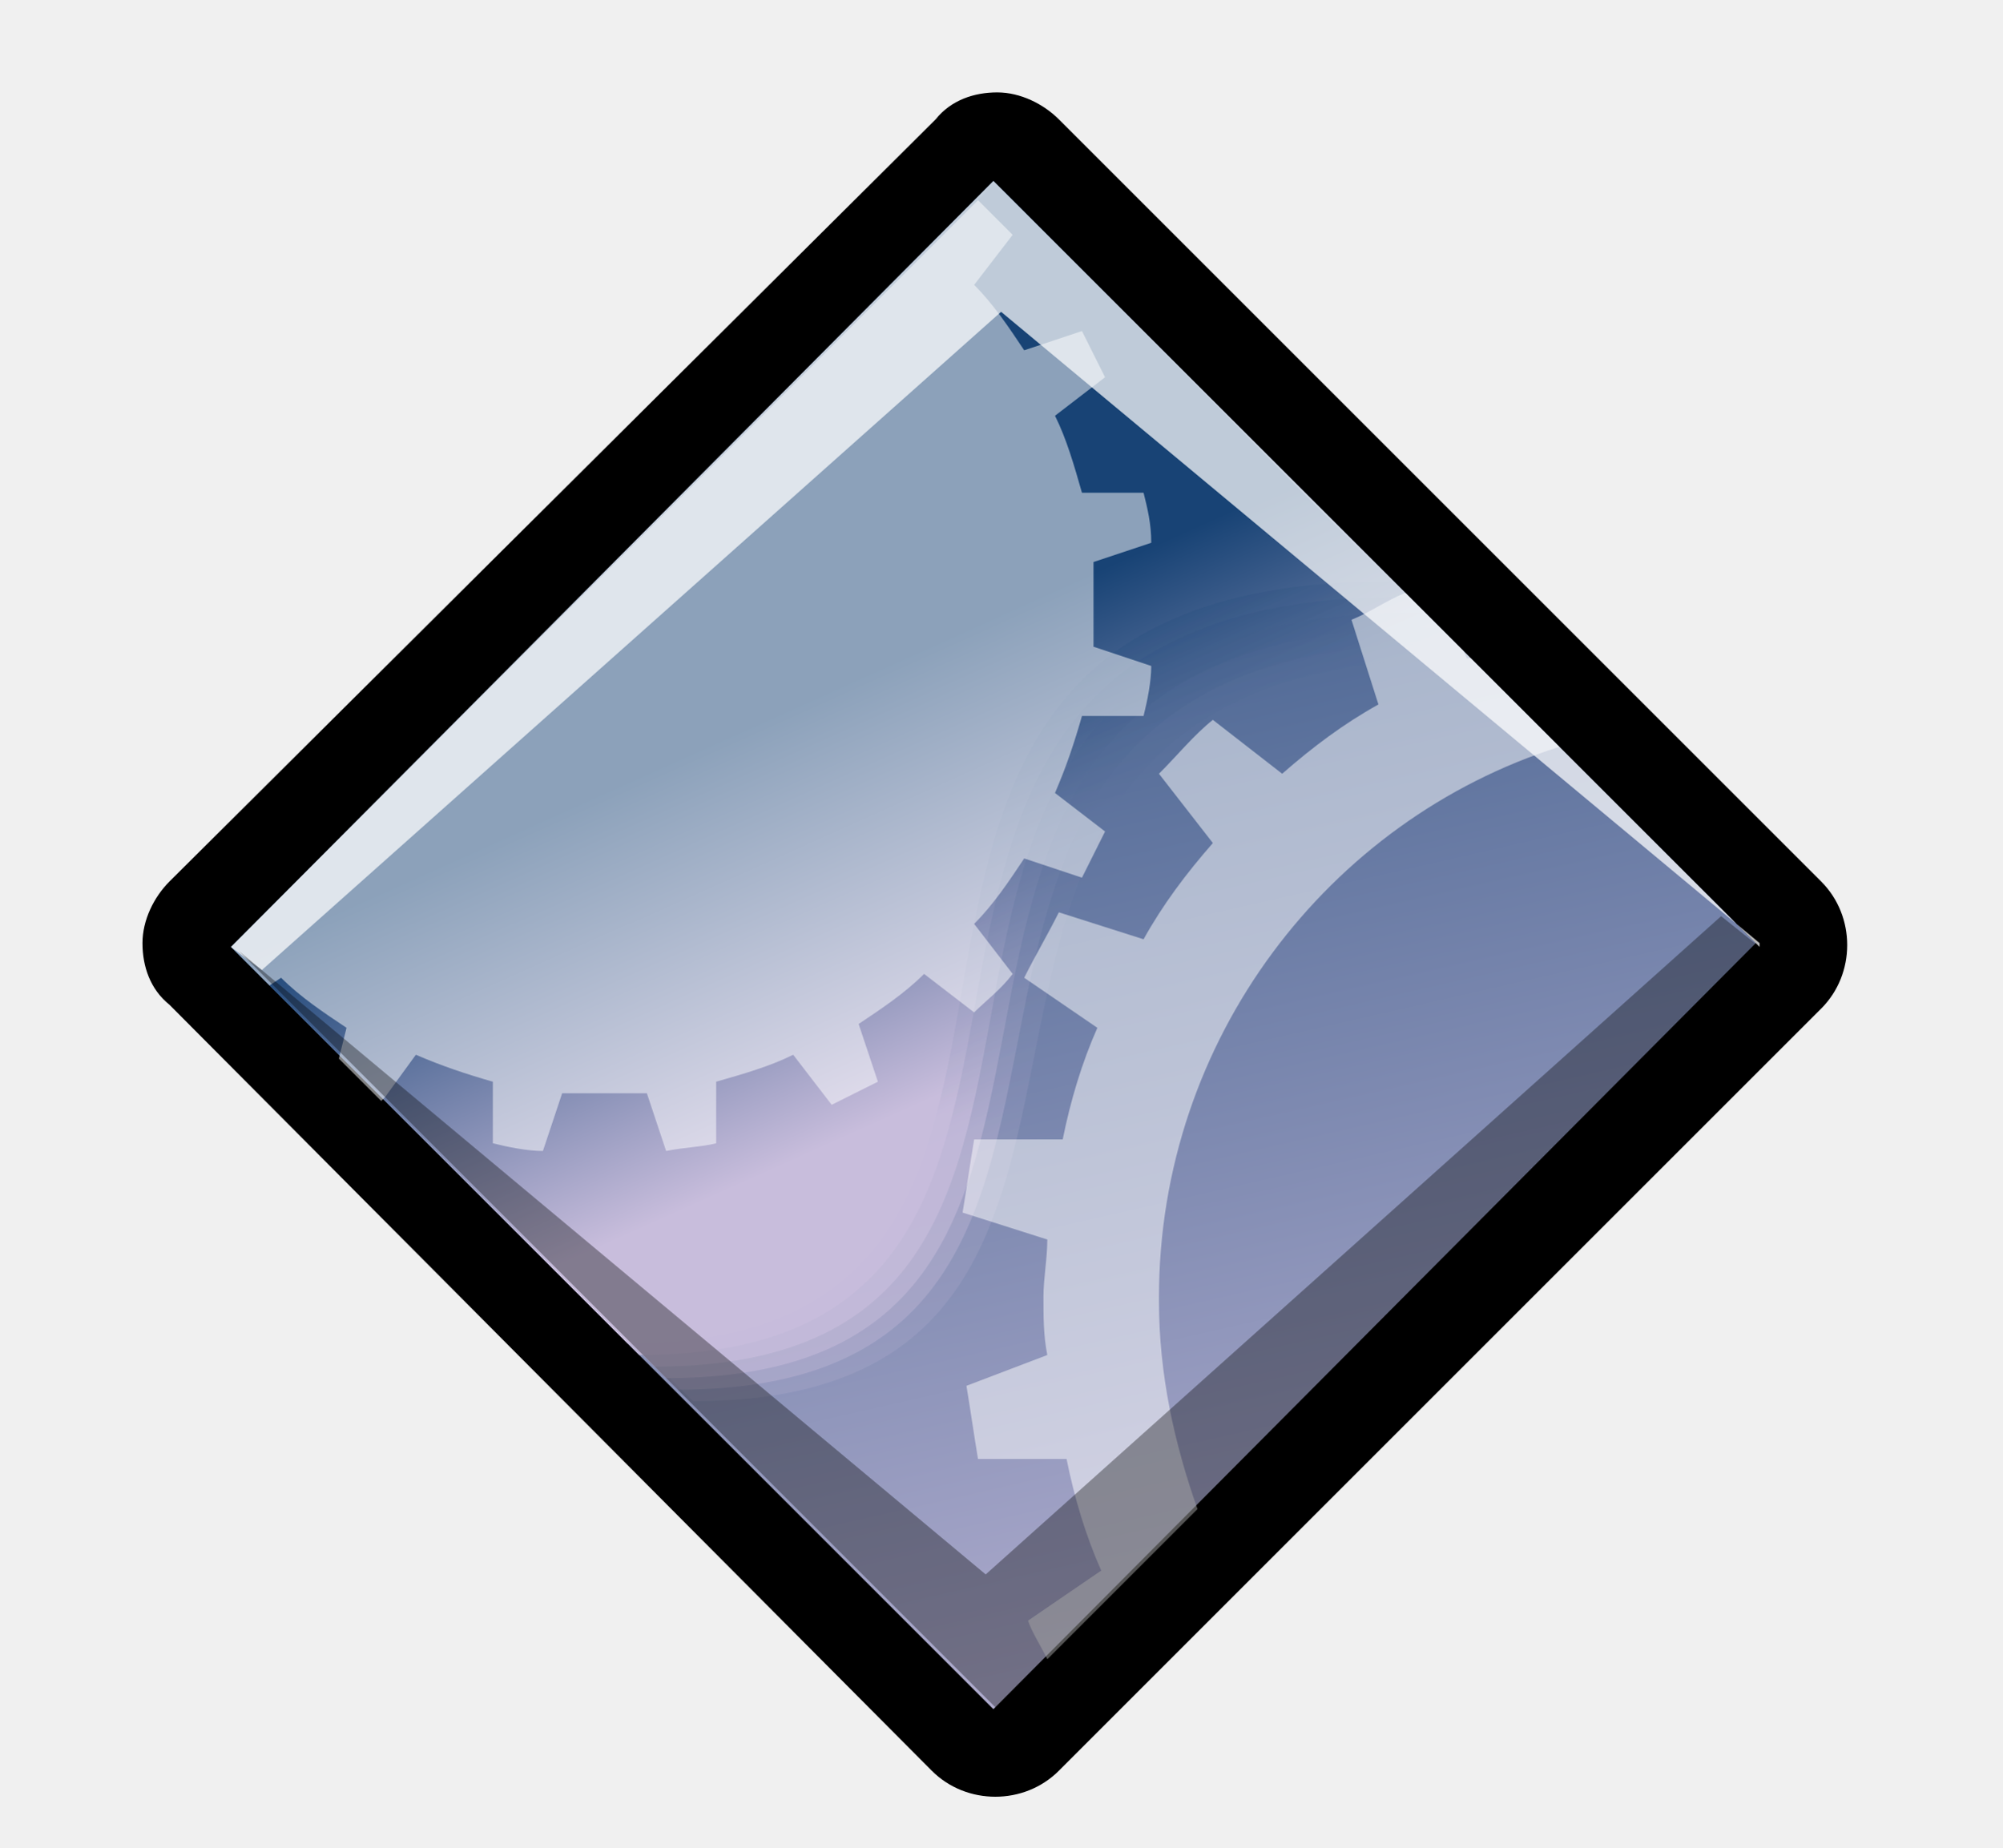
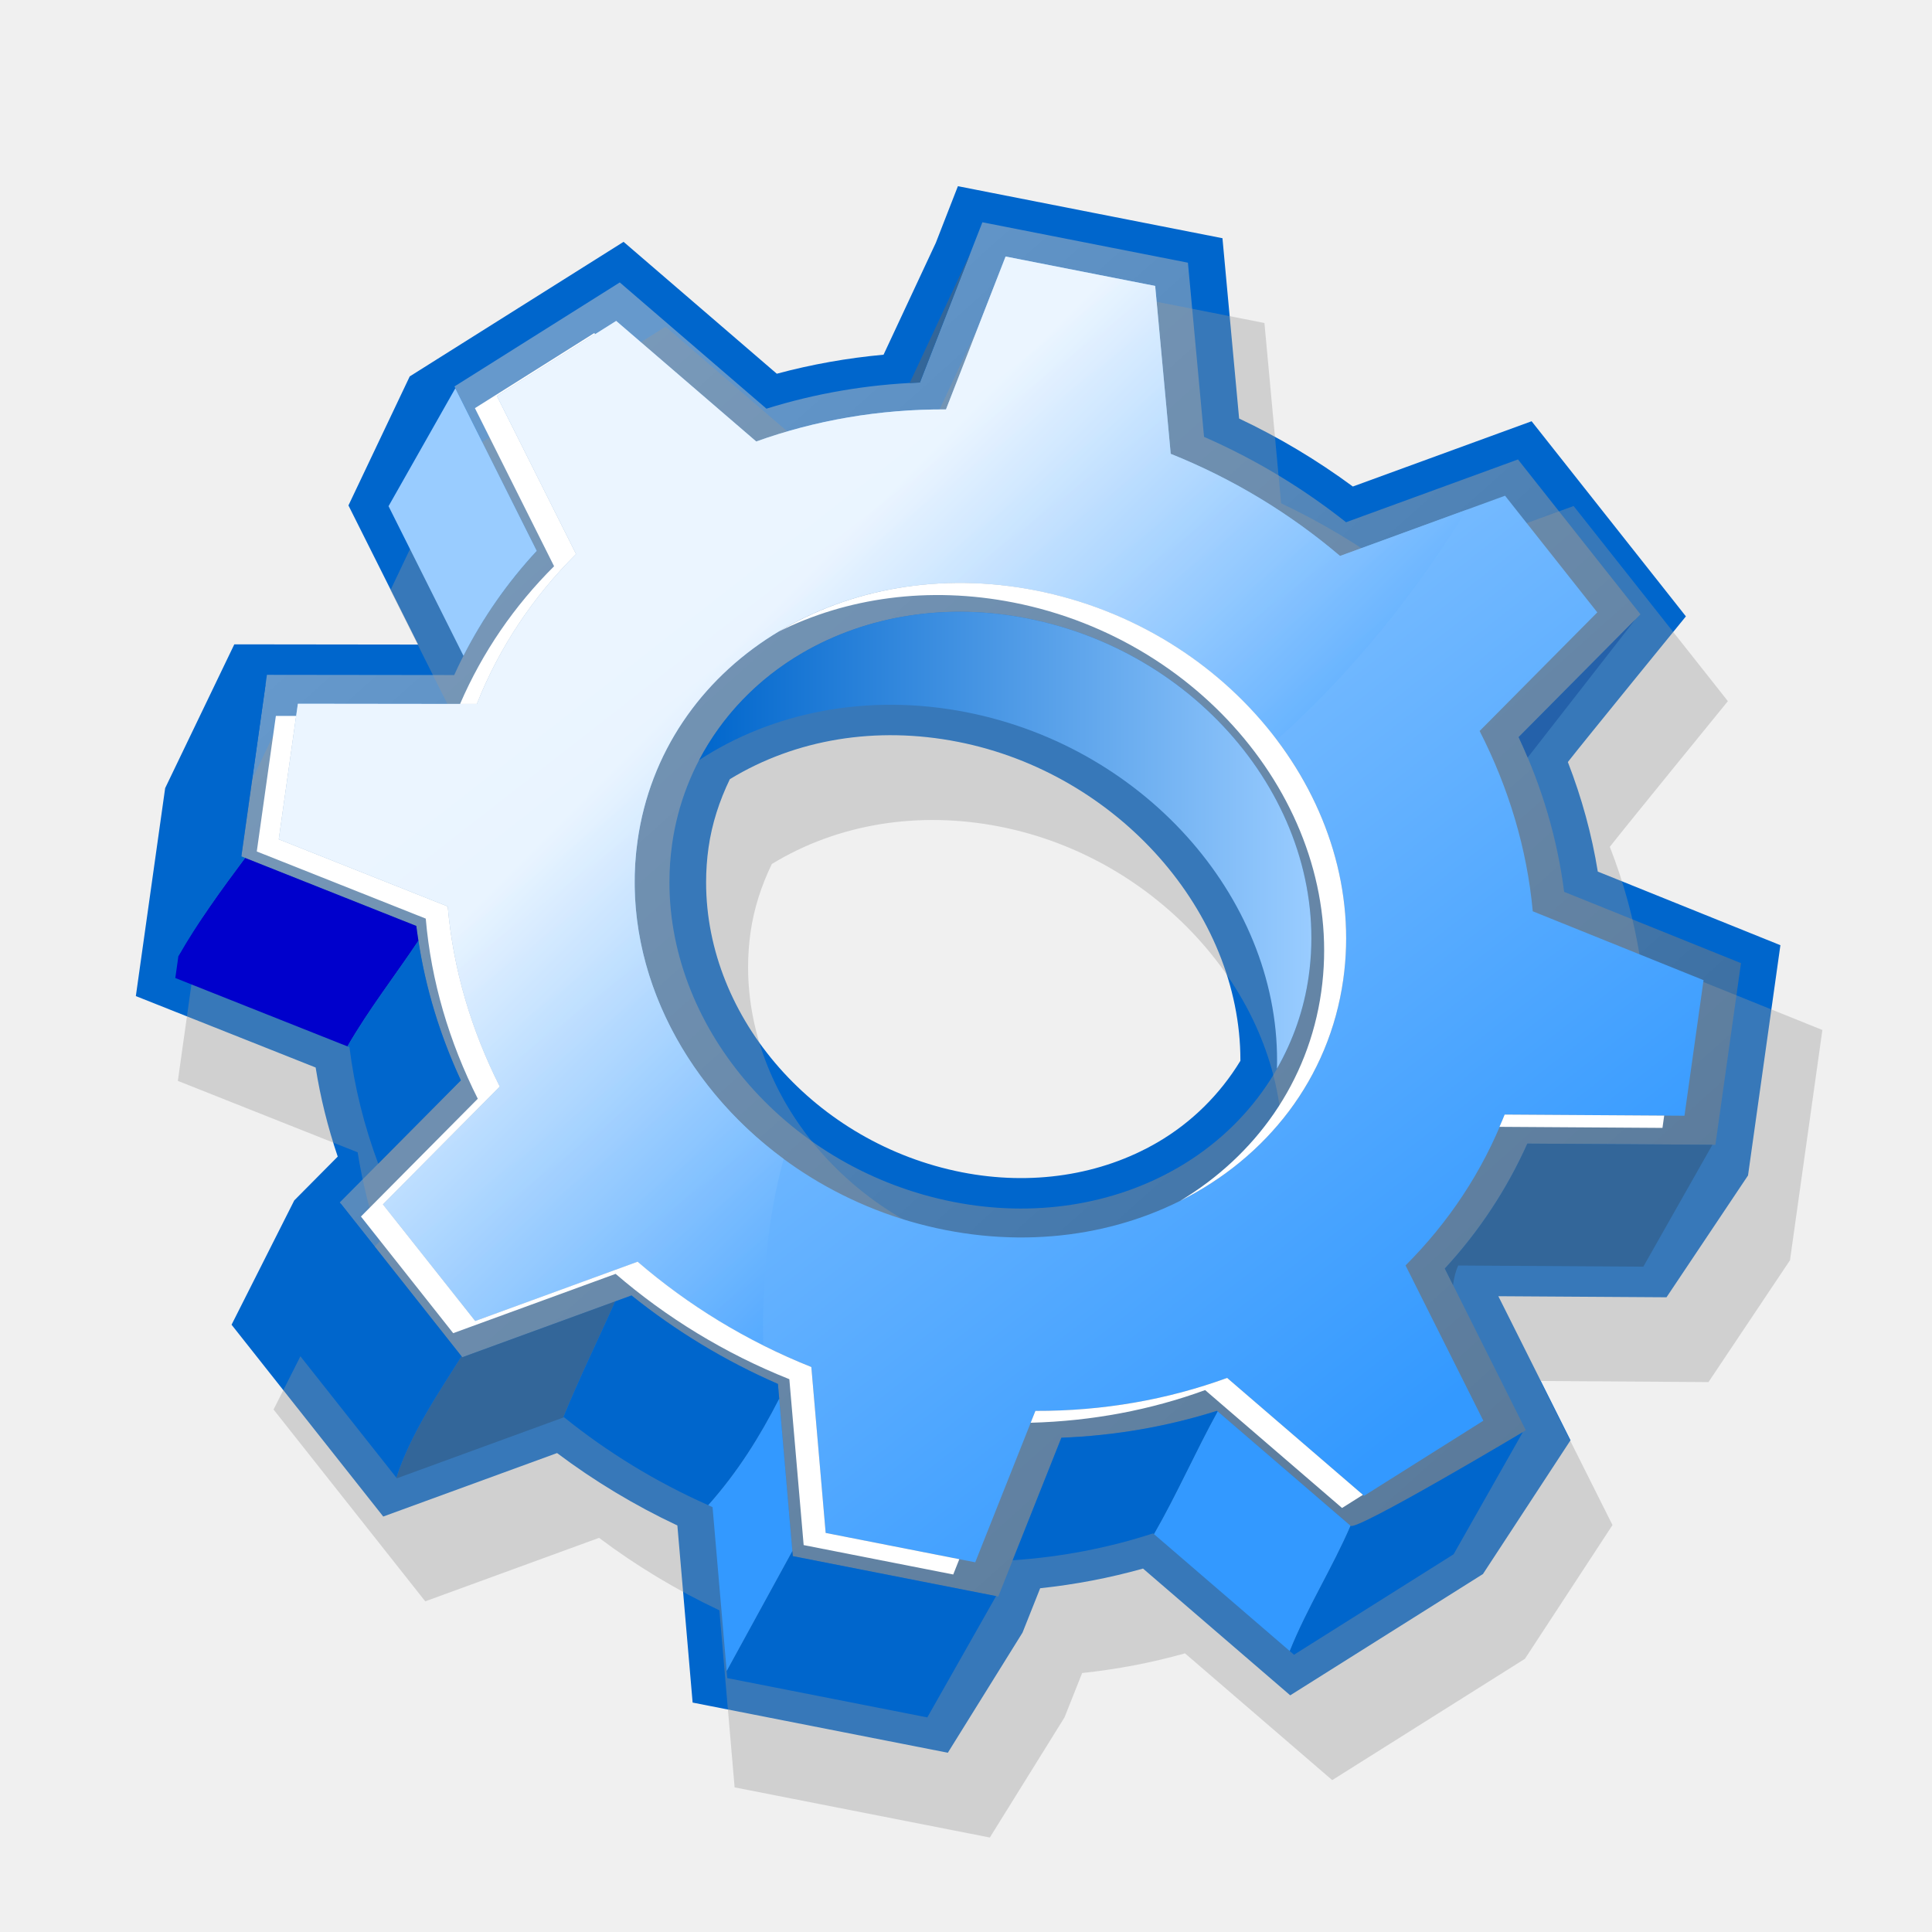
- <svg width="52pt" height="48pt" viewBox="0 0 52 48" xml:space="preserve">
-   <g id="Layer_x0020_1" style="fill-rule:nonzero;clip-rule:nonzero;fill:#FFFFFF;stroke:#000000;stroke-miterlimit:4;">
-     <path style="fill:#000000;stroke:none;" d="M47.3,22.9L27.5,3.1c-0.4-0.4-1-0.7-1.6-0.7c-0.6,0-1.2,0.2-1.6,0.7L4.4,22.9c-0.4,0.4-0.7,1-0.7,1.6c0,0.6,0.2,1.2,0.7,1.6L24.2,46c0.9,0.9,2.4,0.9,3.3,0l19.8-19.8c0.9-0.9,0.9-2.4,0-3.3z" />
-     <linearGradient id="aigrd1" gradientUnits="userSpaceOnUse" x1="21.014" y1="3.397" x2="31.654" y2="50.017">
-       <stop offset="0" style="stop-color:#184375" />
-       <stop offset="1" style="stop-color:#C8BDDC" />
+ <svg xmlns="http://www.w3.org/2000/svg" width="48pt" height="48pt" viewBox="0 0 256 256" overflow="visible" enable-background="new 0 0 256 256" xml:space="preserve" id="svg153">
+   <defs id="defs210" />
+   <g id="Layer_2" stroke="#000000">
+     <path fill="none" stroke="none" d="M256,256H0V0h256V256z" id="path155" />
+   </g>
+   <g id="Layer_1" stroke="#000000">
+     <path fill="#1B7157" stroke="none" d="M145.622,205.561l18.674,16.079" id="path157" />
+     <path fill="#0066CC" stroke="none" d="M125.546,28.209c0,0-1.482,3.806-1.542,3.959c-0.085,0.183-5.326,11.403-6.928,14.832    c-4.813,0.44-9.545,1.283-14.146,2.521c-3.371-2.902-20.303-17.476-20.303-17.476L54.291,49.876l-8.12,17.096    c0,0,7.049,14.074,9.233,18.436c-6.236-0.007-24.357-0.03-24.357-0.03l-9.163,19.053L18,131.986c0,0,19.993,7.942,23.825,9.465    c0.63,3.971,1.61,7.921,2.926,11.804c-1.507,1.52-5.759,5.804-5.759,5.804l-8.309,16.474l20.099,25.417    c0,0,18.669-6.818,23.031-8.411c4.949,3.719,10.287,6.933,15.942,9.597c0.302,3.508,2.021,23.465,2.021,23.465l33.817,6.646    l9.898-15.921c0,0,1.867-4.693,2.337-5.875c4.656-0.495,9.215-1.367,13.627-2.608c3.38,2.91,19.506,16.797,19.506,16.797    l25.536-16.072l11.604-17.724c0,0-7.406-14.786-9.561-19.089c6.55,0.042,22.281,0.142,22.281,0.142l10.801-16.143l4.29-30.51    c0,0-20.403-8.227-24.196-9.756c-0.79-4.896-2.119-9.759-3.966-14.515c2.047-2.628,15.64-19.299,15.64-19.299l-1.961-2.486    l-18.483-23.371c0,0-19.32,7.054-23.688,8.649c-4.729-3.488-9.773-6.504-15.068-9.009c-0.323-3.503-2.208-23.893-2.208-23.893    l-35.054-6.893L125.546,28.209z M126.936,98.299c21.187,4.167,37.424,22.577,37.424,42.189c0,0.025-0.001,0.05-0.001,0.074    c-2.698,4.436-6.468,8.183-11.016,10.826c-7.489,4.353-16.688,5.754-25.9,3.942c-19.316-3.801-33.881-20.314-33.881-38.414    c0-1.54,0.108-3.086,0.321-4.598c0.448-3.173,1.44-6.204,2.826-9.074C105.418,97.94,116.091,96.167,126.936,98.299z" id="path158" />
+     <linearGradient id="XMLID_1_" gradientUnits="userSpaceOnUse" x1="208.301" y1="206.478" x2="73.056" y2="55.425">
+       <stop offset="0" style="stop-color:#336699" id="stop160" />
+       <stop offset="1" style="stop-color:#6699CC" id="stop161" />
    </linearGradient>
-     <path style="fill:url(#aigrd1);stroke:none;" d="M25.8,44.4L6,24.6L25.8,4.7l19.8,19.8L25.8,44.4z" />
-     <g>
-       <g>
-         <linearGradient id="aigrd2" gradientUnits="userSpaceOnUse" x1="21.873" y1="19.648" x2="26.537" y2="30.039">
-           <stop offset="0" style="stop-color:#184375" />
-           <stop offset="1" style="stop-color:#C8BDDC" />
-         </linearGradient>
-         <path style="opacity:0;fill:url(#aigrd2);stroke:none;" d="M26.6,5.6L6.8,25.4l11.5,11.3c14.8,0,2.5-19.2,20.2-19.2L26.6,5.6z" />
-         <linearGradient id="aigrd3" gradientUnits="userSpaceOnUse" x1="21.633" y1="19.448" x2="26.254" y2="29.743">
-           <stop offset="0" style="stop-color:#184375" />
-           <stop offset="1" style="stop-color:#C8BDDC" />
-         </linearGradient>
-         <path style="opacity:0.167;fill:url(#aigrd3);stroke:none;" d="M26.5,5.4L6.7,25.3L18,36.4c14.8,0,2.5-19.3,20.1-19.3L26.5,5.4z" />
-         <linearGradient id="aigrd4" gradientUnits="userSpaceOnUse" x1="21.392" y1="19.247" x2="25.969" y2="29.446">
-           <stop offset="0" style="stop-color:#184375" />
-           <stop offset="1" style="stop-color:#C8BDDC" />
-         </linearGradient>
-         <path style="opacity:0.333;fill:url(#aigrd4);stroke:none;" d="M26.4,5.3L6.5,25.1l11.1,11c14.8,0,2.4-19.4,20.1-19.4L26.4,5.3z" />
-         <linearGradient id="aigrd5" gradientUnits="userSpaceOnUse" x1="21.151" y1="19.046" x2="25.686" y2="29.151">
-           <stop offset="0" style="stop-color:#184375" />
-           <stop offset="1" style="stop-color:#C8BDDC" />
-         </linearGradient>
-         <path style="opacity:0.5;fill:url(#aigrd5);stroke:none;" d="M26.2,5.2L6.4,25l10.9,10.8c14.8,0,2.3-19.5,20-19.5L26.2,5.2z" />
-         <linearGradient id="aigrd6" gradientUnits="userSpaceOnUse" x1="20.91" y1="18.847" x2="25.402" y2="28.856">
-           <stop offset="0" style="stop-color:#184375" />
-           <stop offset="1" style="stop-color:#C8BDDC" />
-         </linearGradient>
-         <path style="opacity:0.667;fill:url(#aigrd6);stroke:none;" d="M26.1,5L6.3,24.9L17,35.5c14.8,0,2.2-19.6,19.9-19.6L26.1,5z" />
-         <linearGradient id="aigrd7" gradientUnits="userSpaceOnUse" x1="20.669" y1="18.646" x2="25.118" y2="28.559">
-           <stop offset="0" style="stop-color:#184375" />
-           <stop offset="1" style="stop-color:#C8BDDC" />
-         </linearGradient>
-         <path style="opacity:0.833;fill:url(#aigrd7);stroke:none;" d="M26,4.9L6.1,24.7l10.5,10.5c14.8,0,2.2-19.7,19.9-19.7L26,4.9z" />
-         <linearGradient id="aigrd8" gradientUnits="userSpaceOnUse" x1="20.428" y1="18.445" x2="24.834" y2="28.262">
-           <stop offset="0" style="stop-color:#184375" />
-           <stop offset="1" style="stop-color:#C8BDDC" />
-         </linearGradient>
-         <path style="fill:url(#aigrd8);stroke:none;" d="M25.8,4.8L6,24.6l10.3,10.3c14.8,0,2.1-19.8,19.8-19.8L25.8,4.8z" />
-       </g>
-     </g>
-     <path style="opacity:0.72;stroke:none;" d="M45.7,24.6L25.8,4.7L6,24.6l0.8,0.6L26,8.1l19.7,16.4z" />
-     <path style="opacity:0.5;stroke:none;" d="M10,28.5l0.8-1.1c0.7,0.3,1.3,0.5,2,0.7l0,1.6c0.4,0.1,0.9,0.2,1.3,0.2l0.5-1.5c0.4,0,0.7,0,1.1,0c0.4,0,0.7,0,1.1,0l0.5,1.5c0.5-0.1,0.9-0.1,1.3-0.2l0-1.6c0.7-0.2,1.4-0.4,2-0.7l1,1.3c0.4-0.2,0.8-0.4,1.2-0.6l-0.5-1.5    c0.6-0.4,1.2-0.8,1.7-1.3l1.3,1c0.3-0.3,0.7-0.6,1-1l-1-1.3c0.5-0.5,0.9-1.1,1.3-1.7l1.5,0.5c0.2-0.4,0.4-0.8,0.6-1.2l-1.3-1c0.3-0.7,0.5-1.3,0.7-2l1.6,0c0.1-0.4,0.2-0.9,0.2-1.3l-1.5-0.5c0-0.4,0-0.7,0-1.1s0-0.7,0-1.1l1.5-0.5c0-0.5-0.1-0.9-0.2-1.3l-1.6,0    c-0.2-0.7-0.4-1.4-0.7-2l1.3-1c-0.2-0.4-0.4-0.8-0.6-1.2l-1.5,0.5c-0.4-0.6-0.8-1.2-1.3-1.7l1-1.3c-0.3-0.3-0.6-0.6-0.9-0.9L6,24.6l1,1l0.3-0.2c0.5,0.5,1.1,0.9,1.7,1.3l-0.2,0.8l1.1,1.1z" />
-     <path style="opacity:0.5;stroke:none;" d="M30.1,33.7c0-6.7,4.4-12.4,10.4-14.3l-2.3-2.3c0,0,0,0-0.1,0L38,16.9l-1.5-1.5c-0.5,0.2-0.9,0.5-1.4,0.7l0.7,2.2c-0.9,0.5-1.7,1.1-2.5,1.8l-1.8-1.4c-0.5,0.4-0.9,0.9-1.4,1.4l1.4,1.8c-0.7,0.8-1.3,1.6-1.8,2.5l-2.2-0.7    c-0.3,0.6-0.6,1.1-0.9,1.7l1.9,1.3c-0.4,0.9-0.7,1.9-0.9,2.9l-2.3,0c-0.1,0.6-0.2,1.3-0.3,1.9l2.2,0.7c0,0.5-0.1,1-0.1,1.5c0,0.5,0,1,0.1,1.5L25.1,36c0.1,0.6,0.2,1.3,0.3,1.9l2.3,0c0.2,1,0.5,2,0.9,2.9l-1.9,1.3c0.1,0.3,0.3,0.6,0.5,1l3.9-3.9    c-0.6-1.7-1-3.5-1-5.4z" />
-     <path style="opacity:0.35;fill:#000000;stroke:none;" d="M6.2,24.7l19.7,19.7l19.8-19.8l-1-0.8L25.6,40.9L6.2,24.7z" />
-   </g>
-   <g id="Layer_x0020_3" style="fill-rule:nonzero;clip-rule:nonzero;stroke:#000000;stroke-miterlimit:4;">
-     <path style="fill:none;stroke:none;" d="M52,48H0V0h52v48z" />
+     <path fill="url(#XMLID_1_)" stroke="none" d="M128.859,32.812c0,0-5.517,14.155-6.967,17.873c-7,0.265-13.799,1.432-20.334,3.466    c-3.143-2.704-19.435-16.728-19.435-16.728L60.22,51.206c0,0,9.34,18.651,10.91,21.787c-4.573,4.935-8.224,10.448-10.945,16.455    c-4.59-0.005-24.815-0.03-24.815-0.03l-3.39,24.064c0,0,19.635,7.801,23.184,9.212c0.851,6.965,2.829,13.816,5.902,20.462    c-2.573,2.593-16.042,16.17-16.042,16.17l16.231,20.52c0,0,18.327-6.692,22.422-8.189c5.917,4.741,12.404,8.675,19.401,11.722    c0.282,3.259,1.97,22.818,1.97,22.818l27.228,5.354c0,0,6.902-17.364,8.363-21.041c7.108-0.278,14.006-1.476,20.62-3.567    c3.136,2.699,19.01,16.364,19.01,16.364l21.906-13.793c0,0-9.169-18.306-10.729-21.421c4.588-4.975,8.234-10.522,10.939-16.56    c4.631,0.03,24.915,0.161,24.915,0.161l3.389-24.074c0,0-19.919-8.029-23.434-9.447c-0.891-6.999-2.914-13.862-6.026-20.5    c2.586-2.609,16.14-16.273,16.14-16.273L201.141,60.88c0,0-18.682,6.822-22.782,8.318c-5.759-4.554-12.052-8.35-18.816-11.311    c-0.301-3.25-2.136-23.079-2.136-23.079l-27.236-5.356L128.859,32.812z M88.703,116.917c0-1.682,0.116-3.373,0.354-5.066    c1.491-10.587,7.788-19.822,17.274-25.339c8.644-5.024,19.232-6.645,29.815-4.565c23.578,4.637,40.294,25.901,37.264,47.404    c-1.491,10.588-7.791,19.825-17.28,25.342c-8.641,5.022-19.229,6.644-29.808,4.563C104.602,154.983,88.703,136.596,88.703,116.917    z" id="path165" />
+     <path opacity="0.36" fill="#999999" stroke="none" d="M131.111,39.447c0,0-1.484,3.806-1.544,3.959    c-0.085,0.182-5.326,11.402-6.926,14.831c-4.814,0.441-9.546,1.283-14.146,2.52c-3.371-2.901-20.303-17.476-20.303-17.476    L59.856,61.112l-8.12,17.096c0,0,7.048,14.074,9.233,18.435c-6.236-0.007-24.358-0.029-24.358-0.029l-9.163,19.052l-3.883,27.557    c0,0,19.993,7.94,23.825,9.463c0.631,3.971,1.61,7.922,2.926,11.805c-1.507,1.52-5.759,5.805-5.759,5.805l-8.309,16.474    l20.099,25.416c0,0,18.669-6.818,23.03-8.411c4.949,3.72,10.287,6.933,15.942,9.597c0.302,3.509,2.021,23.464,2.021,23.464    l33.818,6.646l9.896-15.919c0,0,1.866-4.695,2.337-5.877c4.656-0.496,9.215-1.367,13.627-2.607    c3.379,2.91,19.507,16.797,19.507,16.797l25.536-16.073l11.604-17.724c0,0-7.407-14.787-9.562-19.089    c6.55,0.041,22.281,0.144,22.281,0.144l10.8-16.144l4.292-30.511c0,0-20.404-8.227-24.195-9.756    c-0.792-4.897-2.119-9.759-3.969-14.514c2.049-2.629,15.643-19.301,15.643-19.301l-1.963-2.487L208.511,67.05    c0,0-19.319,7.055-23.687,8.649c-4.73-3.488-9.775-6.504-15.07-9.009c-0.323-3.503-2.209-23.892-2.209-23.892l-35.053-6.894    L131.111,39.447z M132.5,109.536c21.188,4.167,37.425,22.576,37.425,42.189c0,0.025-0.001,0.051-0.001,0.074    c-2.698,4.436-6.469,8.182-11.016,10.825c-7.49,4.355-16.688,5.755-25.902,3.943c-19.314-3.801-33.879-20.314-33.879-38.415    c0-1.539,0.109-3.085,0.321-4.596c0.447-3.174,1.44-6.205,2.826-9.074C110.983,109.177,121.656,107.404,132.5,109.536z" id="path166" />
+     <path fill="#2461AA" stroke="none" d="M201.228,97.671c0.421,0.896,0.817,1.799,1.199,2.705l14.241-18.271    C213.868,84.926,203.461,95.418,201.228,97.671z" id="path167" />
+     <path fill="#336699" stroke="none" d="M120.533,50.758c0.454-0.024,0.904-0.057,1.36-0.073c1.256-3.22,5.559-14.261,6.689-17.163    L120.533,50.758z" id="path168" />
+     <path fill="#1B7157" stroke="none" d="M60.671,50.922l-0.037-0.001l-0.022,0.038L60.671,50.922z" id="path169" />
+     <linearGradient id="XMLID_2_" gradientUnits="userSpaceOnUse" x1="92.637" y1="111.343" x2="173.647" y2="111.343">
+       <stop offset="0" style="stop-color:#0066CC" id="stop171" />
+       <stop offset="1" style="stop-color:#99CCFF" id="stop172" />
+     </linearGradient>
+     <path fill="url(#XMLID_2_)" stroke="none" d="M173.41,129.352c3.03-21.502-13.686-42.767-37.264-47.404    c-10.583-2.08-21.171-0.459-29.815,4.565c-5.957,3.463-10.653,8.395-13.694,14.204c9.63-6.302,22.243-8.933,35.419-6.343    c24.183,4.757,41.777,25.408,41.146,47.236C171.346,137.863,172.795,133.727,173.41,129.352z" id="path176" />
+     <path fill="#3399FF" stroke="none" d="M178.957,202.177c-3.824-3.293-14.896-12.823-17.614-15.164    c-2.933,5.321-5.422,11.012-8.442,16.261l18.004,15.503C173.205,213.033,176.563,207.748,178.957,202.177z" id="path177" />
+     <path fill="#0066CC" stroke="none" d="M161.258,186.94c-6.614,2.092-13.512,3.289-20.62,3.567    c-0.965,2.426-4.299,10.816-6.455,16.239c6.479-0.439,12.725-1.649,18.608-3.567l0.109,0.094    c3.021-5.249,5.51-10.939,8.442-16.261C161.318,186.99,161.281,186.96,161.258,186.94z" id="path178" />
+     <path fill="#0066CC" stroke="none" d="M201.733,189.789c0,0-21.959,13.092-22.776,12.388c-2.394,5.571-5.752,10.856-8.053,16.6    l0.561,0.483l21.145-13.31l9.15-16.147C201.751,189.799,201.741,189.794,201.733,189.789z" id="path179" />
+     <path fill="#0066CC" stroke="none" d="M105.047,206.195c0,0-0.021-0.25-0.058-0.68c-2.901,5.298-5.801,10.597-8.703,15.894    l0.082,0.947l26.507,5.209l9.111-16.075L105.047,206.195z" id="path180" />
+     <path fill="#336699" stroke="none" d="M61.253,179.845l-0.103-0.131c-3.25,5.155-6.781,10.38-8.632,16.081l0.069,0.088    l22.038-8.049c2.127-5.225,4.625-10.286,6.881-15.386C75.242,174.735,61.253,179.845,61.253,179.845z" id="path181" />
+     <path fill="#0066CC" stroke="none" d="M45.146,159.481l-8.908,15.725l16.281,20.589c1.851-5.701,5.382-10.926,8.632-16.081    L45.146,159.481z" id="path182" />
+     <path fill="#0066CC" stroke="none" d="M103.077,183.377c-6.998-3.047-13.484-6.98-19.401-11.722    c-0.518,0.189-1.263,0.461-2.169,0.793c-2.256,5.1-4.753,10.161-6.881,15.386l0.112-0.041c5.729,4.622,12.146,8.557,19.108,11.652    c3.924-4.409,6.849-9.109,9.401-14.103C103.172,184.476,103.113,183.791,103.077,183.377z" id="path183" />
+     <path fill="#3399FF" stroke="none" d="M93.846,199.445c0.192,0.086,0.379,0.177,0.572,0.262l1.869,21.702    c2.901-5.297,5.802-10.596,8.703-15.894c-0.255-2.959-1.292-14.974-1.742-20.173C100.695,190.336,97.77,195.036,93.846,199.445z" id="path184" />
+     <path fill="#99CCFF" stroke="none" d="M71.129,72.992c-1.466-2.929-9.712-19.396-10.791-21.55l-8.855,15.63l9.931,19.83    C63.975,81.877,67.21,77.221,71.129,72.992z" id="path185" />
+     <path fill="#336699" stroke="none" d="M202.384,151.531c-2.705,6.037-6.352,11.585-10.939,16.56    c0.224,0.445,0.606,1.212,1.092,2.183c0.118-0.938,0.337-1.813,0.678-2.588l24.535,0.155l9.152-16.151    C224.084,151.672,206.637,151.559,202.384,151.531z" id="path186" />
+     <path fill="#0000CC" stroke="none" d="M55.163,122.693c-3.212-1.276-19.609-7.791-22.685-9.014    c-3.161,4.233-6.287,8.529-8.837,12.998l-0.411,2.915l22.812,9.061c2.766-4.82,6.277-9.33,9.401-14    C55.343,124,55.243,123.349,55.163,122.693z" id="path187" />
+     <path fill="#0066CC" stroke="none" d="M31.979,113.481l3.21-22.788c-0.005,0.001-0.013,0.002-0.019,0.002l-8.555,14.869    l-2.975,21.113c2.55-4.468,5.677-8.764,8.837-12.998C32.156,113.552,31.979,113.481,31.979,113.481z" id="path188" />
+     <path fill="#0066CC" stroke="none" d="M55.442,124.652c-3.124,4.67-6.635,9.18-9.401,14l0.263,0.105    c0.658,5.27,1.95,10.438,3.814,15.432c4.102-4.135,9.426-9.502,10.947-11.034C58.28,137.134,56.405,130.943,55.442,124.652z" id="path189" />
+     <linearGradient id="XMLID_3_" gradientUnits="userSpaceOnUse" x1="185.893" y1="190.433" x2="97.131" y2="76.725">
+       <stop offset="0" style="stop-color:#3399FF" id="stop191" />
+       <stop offset="1" style="stop-color:#99CCFF" id="stop192" />
+     </linearGradient>
+     <path fill="url(#XMLID_3_)" stroke="none" d="M223.2,147.839l2.529-17.965l-22.631-9.124c-0.759-8.301-3.201-16.381-7.039-23.891    l15.592-15.717l-12.224-15.456l-21.867,7.984c-6.546-5.57-14.106-10.196-22.435-13.537l-2.059-22.246l-19.82-3.898l-7.9,20.26    c-8.87-0.041-17.361,1.455-25.141,4.25L81.647,42.525L65.844,52.47l10.49,20.947c-5.66,5.626-10.165,12.319-13.146,19.861    L39.47,93.25l-2.53,17.961l22.39,8.896c0.71,8.29,3.109,16.357,6.893,23.868L50.74,159.583l12.227,15.456l21.521-7.859    c6.684,5.765,14.447,10.542,23.019,13.956l1.897,21.983l19.819,3.895l7.974-20.064c8.972,0.033,17.558-1.502,25.405-4.368    l18.143,15.621l15.805-9.951l-10.308-20.579c5.668-5.662,10.176-12.396,13.135-19.987L223.2,147.839z M125.261,162.98    c-25.783-5.072-44.076-28.202-40.782-51.574c3.29-23.365,26.947-38.252,52.731-33.182c25.777,5.069,44.072,28.204,40.779,51.569    C174.694,153.161,151.042,168.051,125.261,162.98z" id="path196" />
+     <linearGradient id="XMLID_4_" gradientUnits="userSpaceOnUse" x1="152.262" y1="144.868" x2="95.239" y2="87.846">
+       <stop offset="0" style="stop-color:#3399FF" id="stop198" />
+       <stop offset="1" style="stop-color:#FFFFFF" id="stop199" />
+     </linearGradient>
+     <path opacity="0.8" fill="url(#XMLID_4_)" stroke="none" d="M103.839,153.567c-13.636-10.045-21.632-26.044-19.36-42.161    c3.29-23.365,26.947-38.252,52.731-33.182c13.29,2.613,24.58,10.036,31.959,19.809c10.166-9.079,18.377-19.482,25.218-30.506    l-16.826,6.144c-6.546-5.57-14.106-10.196-22.435-13.537l-2.059-22.246l-19.82-3.898l-7.9,20.26    c-8.87-0.041-17.361,1.455-25.141,4.25L81.647,42.525L65.844,52.47l10.49,20.947c-5.66,5.626-10.165,12.319-13.146,19.861    L39.47,93.25l-2.53,17.961l22.39,8.896c0.71,8.29,3.109,16.357,6.893,23.868L50.74,159.583l12.227,15.456l21.521-7.859    c4.983,4.297,10.567,8.044,16.638,11.089C100.995,169.731,101.698,161.342,103.839,153.567z" id="path203" />
+     <path fill="#FFFFFF" stroke="none" d="M76.334,73.417L65.844,52.47l13.036-8.203l-0.148-0.128l-15.803,9.944l10.49,20.948    c-5.25,5.22-9.488,11.365-12.457,18.245l2.226,0.003C66.17,85.736,70.675,79.043,76.334,73.417z" id="path204" />
+     <path fill="#FFFFFF" stroke="none" d="M107.506,181.136c-8.572-3.414-16.335-8.191-23.019-13.956l-21.521,7.859L50.74,159.583    l15.483-15.608c-3.783-7.511-6.182-15.578-6.893-23.868l-22.39-8.896l2.302-16.344l-2.688-0.003l-2.529,17.961l22.39,8.896    c0.71,8.29,3.11,16.355,6.894,23.868l-15.483,15.607l12.226,15.455l21.522-7.857c6.684,5.763,14.447,10.542,23.018,13.956    l1.897,21.983l19.82,3.895l0.805-2.028l-17.709-3.48L107.506,181.136z" id="path205" />
+     <path fill="#FFFFFF" stroke="none" d="M137.21,78.224c-12.551-2.468-24.591-0.197-34.03,5.47    c8.942-4.47,19.825-6.077,31.114-3.856c25.778,5.069,44.072,28.205,40.78,51.57c-1.691,11.995-8.755,21.745-18.708,27.719    c11.483-5.736,19.77-16.193,21.623-29.333C181.282,106.428,162.987,83.293,137.21,78.224z" id="path206" />
+     <path fill="#FFFFFF" stroke="none" d="M137.196,186.949l-0.625,1.572c8.142-0.214,15.939-1.705,23.114-4.327l18.144,15.622    l2.766-1.742l-17.993-15.493C154.754,185.447,146.168,186.982,137.196,186.949z" id="path207" />
+     <path fill="#FFFFFF" stroke="none" d="M198.69,149.312l21.595,0.14l0.229-1.631l-21.139-0.136    C199.16,148.234,198.922,148.771,198.69,149.312z" id="path208" />
  </g>
</svg>
